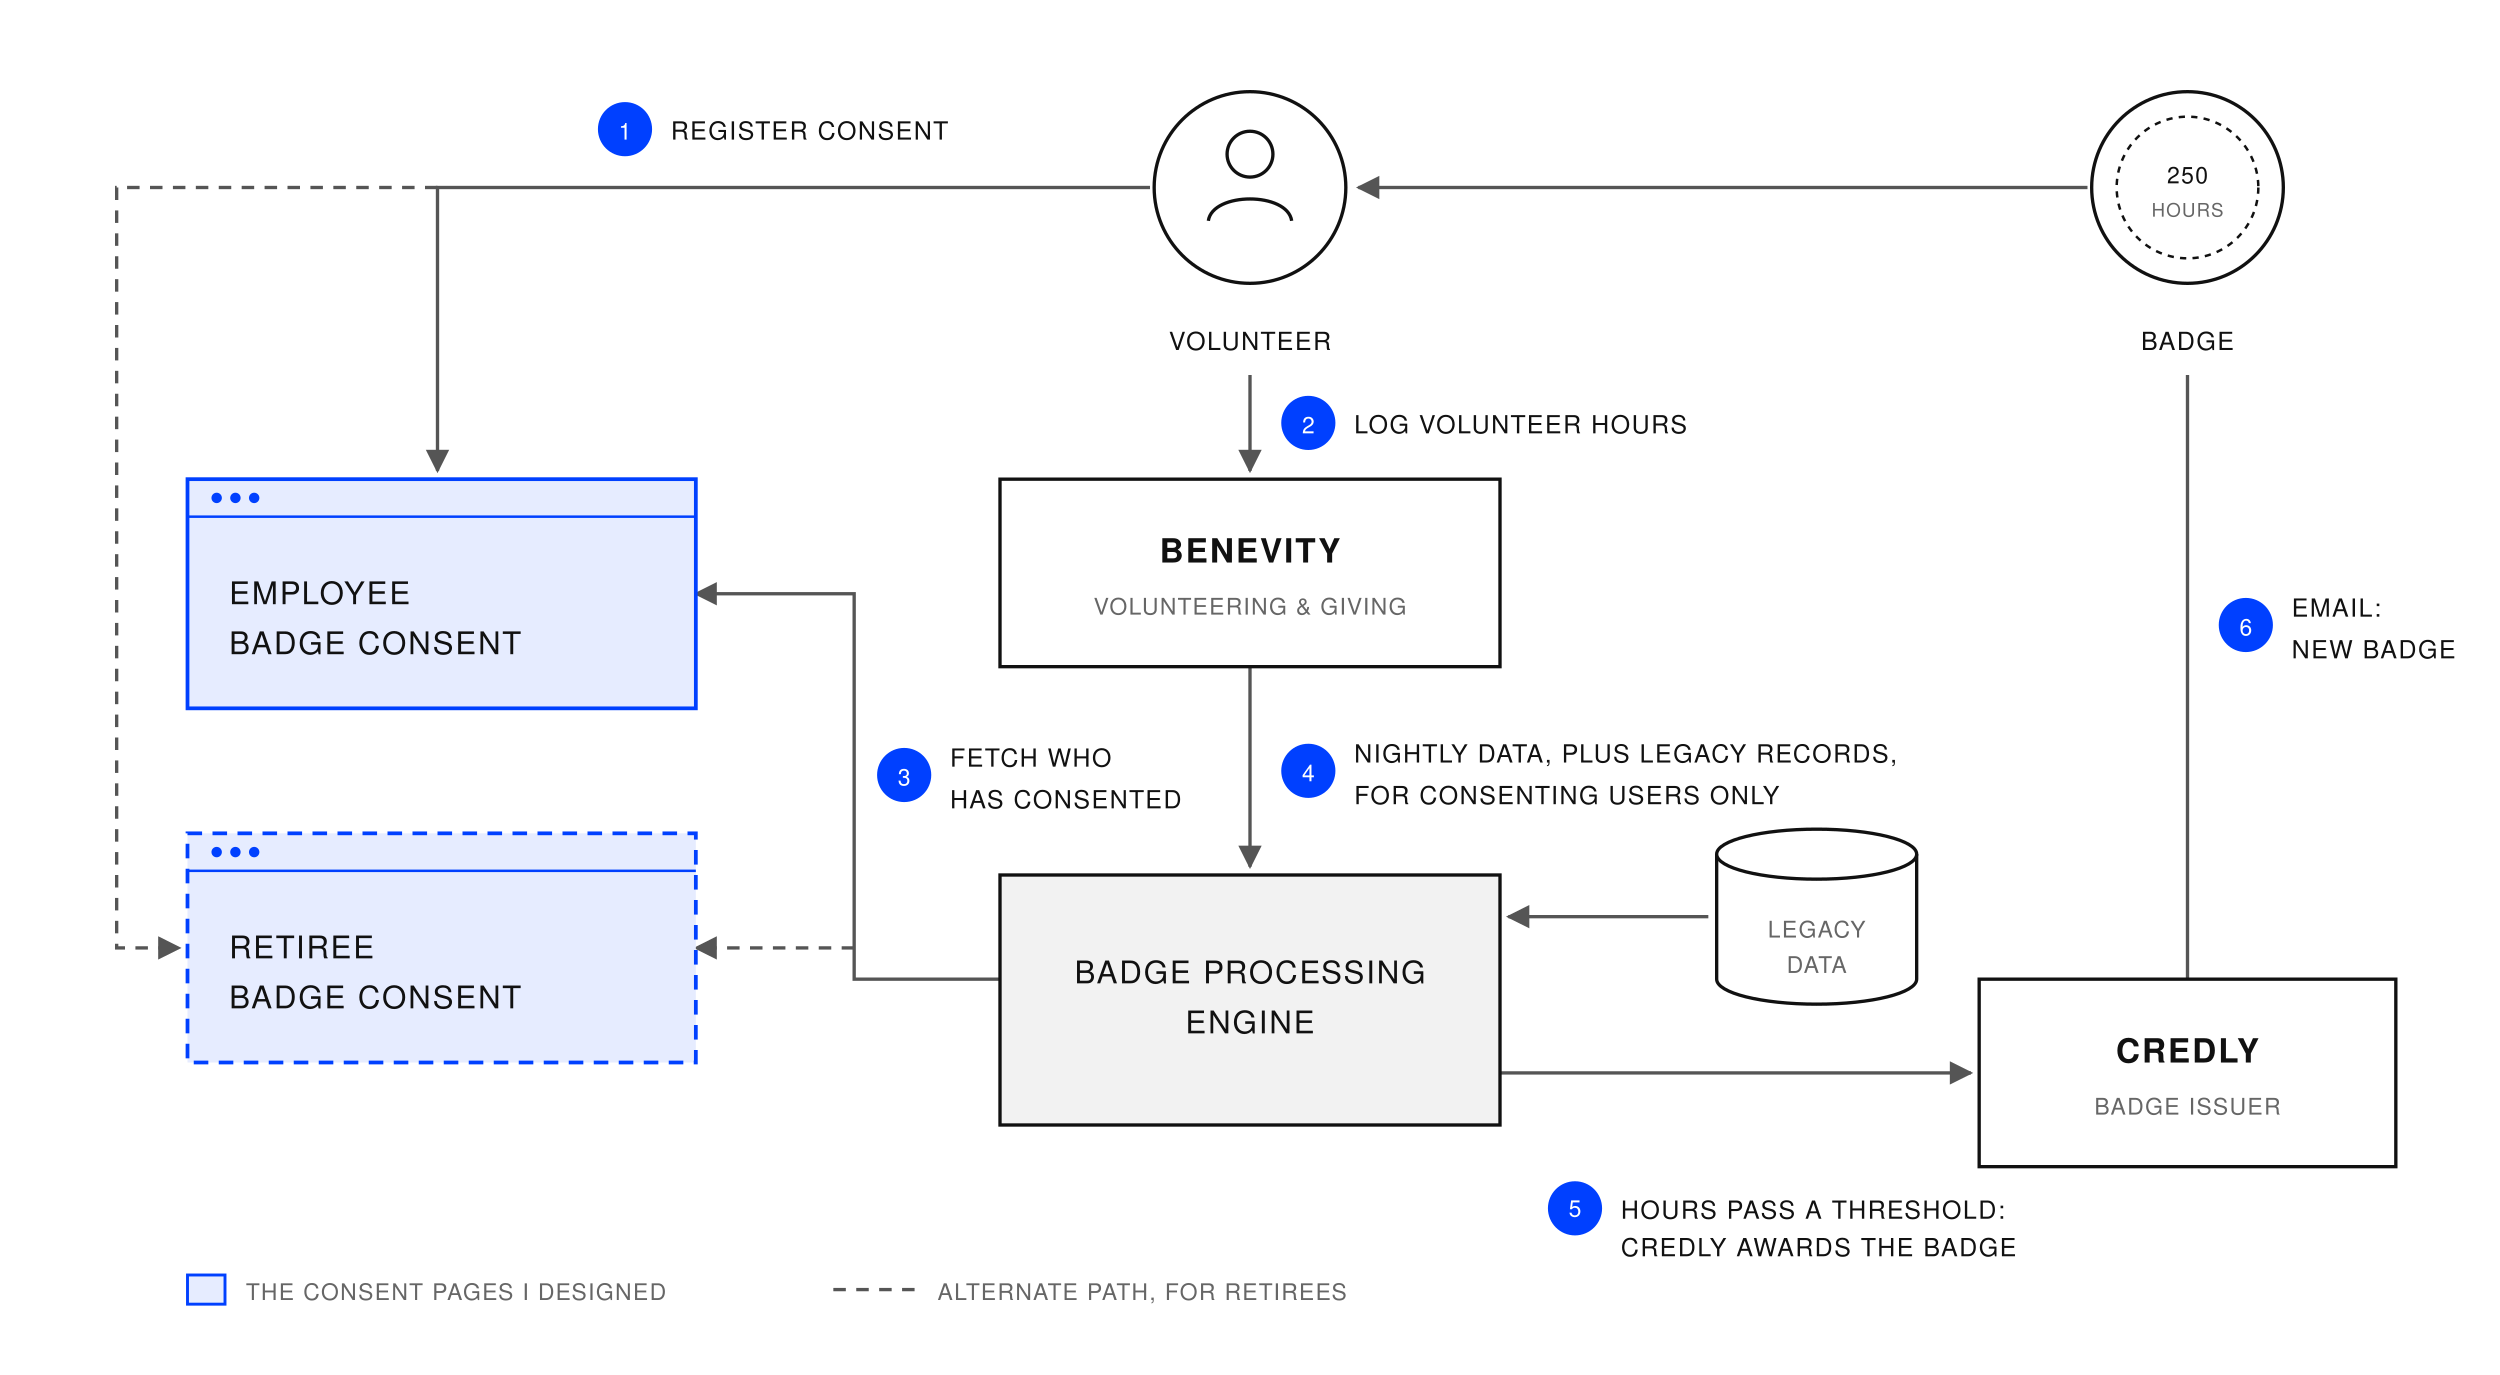
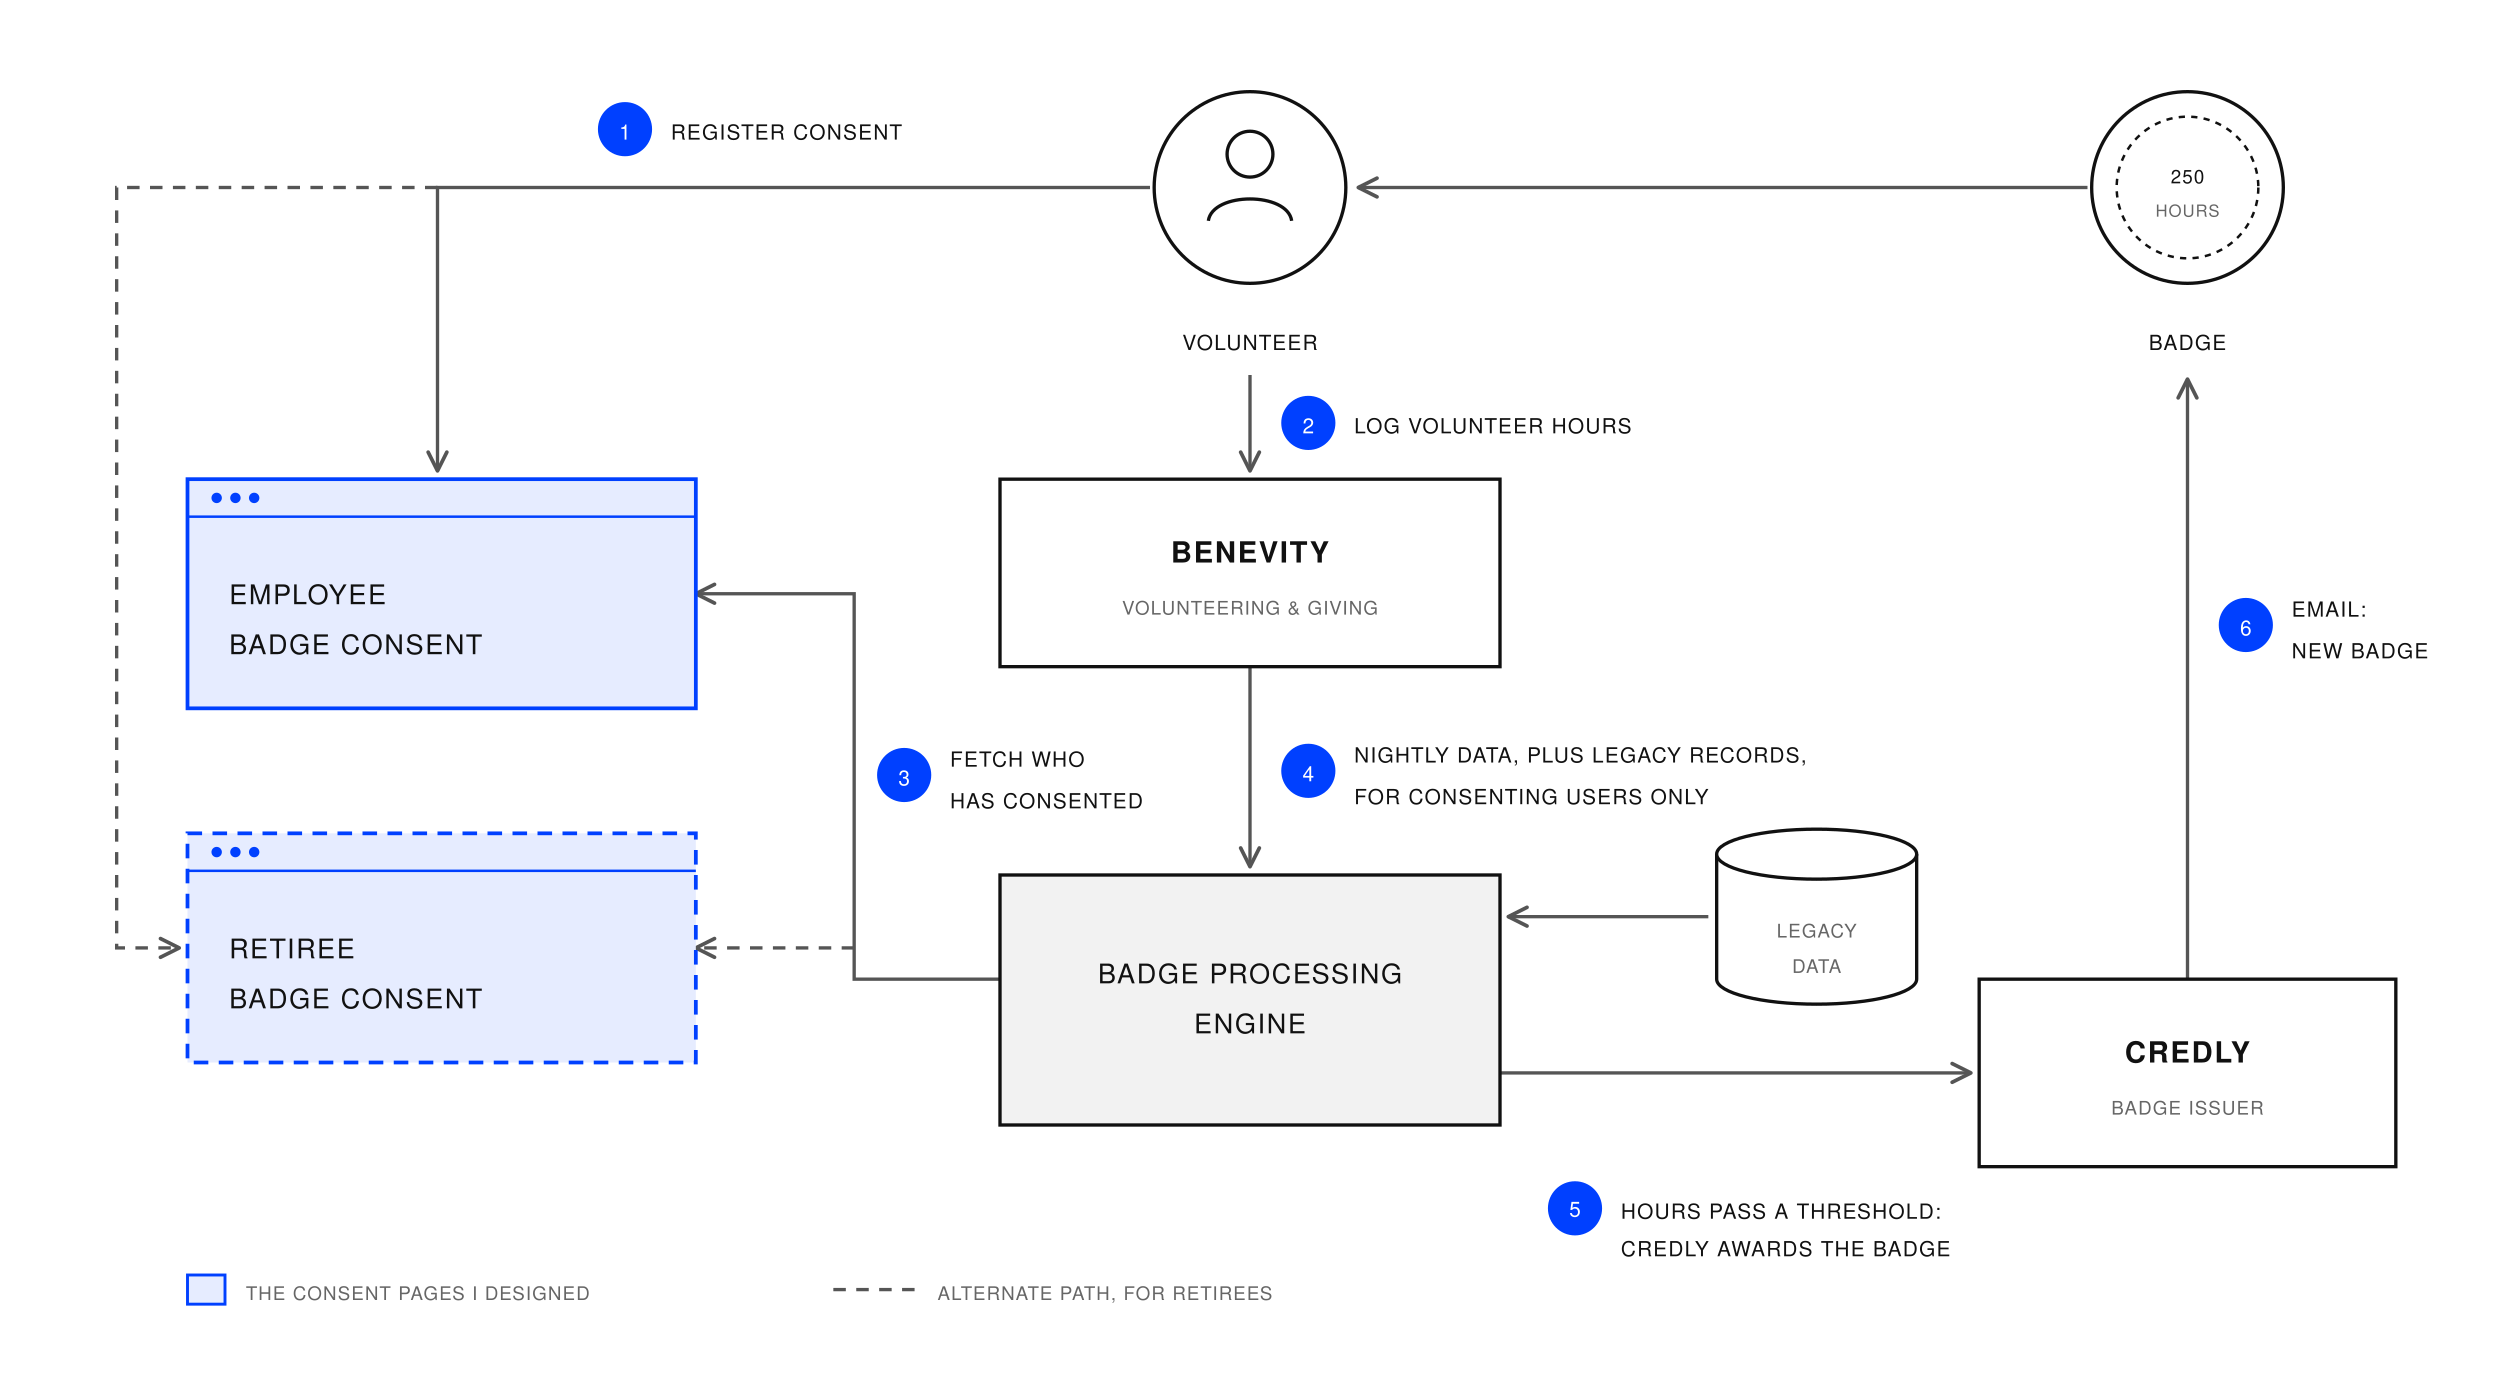
<svg xmlns="http://www.w3.org/2000/svg" viewBox="0 0 1200 660" width="1200" height="660" font-family="Helvetica Neue, Helvetica, Arial, sans-serif" letter-spacing="0.06em">
  <defs>
    <marker id="a" viewBox="0 0 10 10" refX="9" refY="5" markerWidth="7" markerHeight="7" orient="auto-start-reverse">
-       <path d="M0 0 L10 5 L0 10 z" fill="#555" />
+       <path d="M1 1 L9 5 L1 9" fill="none" stroke="#555" stroke-width="1.6" stroke-linecap="round" stroke-linejoin="round" />
    </marker>
  </defs>
  <rect width="1200" height="660" fill="#fff" />
  <g fill="none" stroke="#555" stroke-width="1.6">
    <path d="M552 90 H210 V226" marker-end="url(#a)" />
    <path d="M210 90 H56 V455 H86" stroke-dasharray="6 5" marker-end="url(#a)" />
    <path d="M600 180 V226" marker-end="url(#a)" />
    <path d="M480 470 H410 V285 H334" marker-end="url(#a)" />
    <path d="M410 455 H334" stroke-dasharray="6 5" marker-end="url(#a)" />
    <path d="M600 320 V416" marker-end="url(#a)" />
    <path d="M820 440 H724" marker-end="url(#a)" />
    <path d="M720 515 H946" marker-end="url(#a)" />
-     <path d="M1050 470 V180" />
-     <path d="M1050 180 V140" stroke="none" />
+     <path d="M1050 470 V182" marker-end="url(#a)" />
    <path d="M1002 90 H652" marker-end="url(#a)" />
  </g>
  <circle cx="600" cy="90" r="46" fill="#fff" stroke="#111" stroke-width="1.6" />
  <circle cx="600" cy="74" r="11" fill="none" stroke="#111" stroke-width="1.6" />
  <path d="M580 106 C582 92 618 92 620 106" fill="none" stroke="#111" stroke-width="1.6" />
-   <text x="600" y="168" text-anchor="middle" font-size="12" fill="#111">VOLUNTEER</text>
+   <text x="600" y="168" text-anchor="middle" font-size="10" fill="#111">VOLUNTEER</text>
  <g>
    <rect x="90" y="230" width="244" height="110" fill="#E6ECFF" stroke="#0040FF" stroke-width="1.8" />
    <line x1="90" y1="248" x2="334" y2="248" stroke="#0040FF" stroke-width="1.2" />
    <circle cx="104" cy="239" r="2.5" fill="#0040FF" />
    <circle cx="113" cy="239" r="2.5" fill="#0040FF" />
    <circle cx="122" cy="239" r="2.5" fill="#0040FF" />
-     <text x="110" y="290" font-size="15" fill="#111">EMPLOYEE</text>
-     <text x="110" y="314" font-size="15" fill="#111">BADGE CONSENT</text>
+     <text x="110" y="290" font-size="13" fill="#111">EMPLOYEE</text>
+     <text x="110" y="314" font-size="13" fill="#111">BADGE CONSENT</text>
    <rect x="90" y="400" width="244" height="110" fill="#E6ECFF" stroke="#0040FF" stroke-width="1.8" stroke-dasharray="7 5" />
    <line x1="90" y1="418" x2="334" y2="418" stroke="#0040FF" stroke-width="1.2" />
    <circle cx="104" cy="409" r="2.5" fill="#0040FF" />
    <circle cx="113" cy="409" r="2.5" fill="#0040FF" />
    <circle cx="122" cy="409" r="2.5" fill="#0040FF" />
-     <text x="110" y="460" font-size="15" fill="#111">RETIREE</text>
-     <text x="110" y="484" font-size="15" fill="#111">BADGE CONSENT</text>
+     <text x="110" y="460" font-size="13" fill="#111">RETIREE</text>
+     <text x="110" y="484" font-size="13" fill="#111">BADGE CONSENT</text>
  </g>
  <rect x="480" y="230" width="240" height="90" fill="#fff" stroke="#111" stroke-width="1.6" />
-   <text x="600" y="270" text-anchor="middle" font-size="16" font-weight="600" fill="#111">BENEVITY</text>
-   <text x="600" y="295" text-anchor="middle" font-size="11" fill="#666">VOLUNTEERING &amp; GIVING</text>
+   <text x="600" y="270" text-anchor="middle" font-size="14" font-weight="600" fill="#111">BENEVITY</text>
+   <text x="600" y="295" text-anchor="middle" font-size="9" fill="#666">VOLUNTEERING &amp; GIVING</text>
  <rect x="480" y="420" width="240" height="120" fill="#f2f2f2" stroke="#111" stroke-width="1.6" />
-   <text x="600" y="472" text-anchor="middle" font-size="15" fill="#111">BADGE PROCESSING</text>
-   <text x="600" y="496" text-anchor="middle" font-size="15" fill="#111">ENGINE</text>
+   <text x="600" y="472" text-anchor="middle" font-size="13" fill="#111">BADGE PROCESSING</text>
+   <text x="600" y="496" text-anchor="middle" font-size="13" fill="#111">ENGINE</text>
  <g fill="#fff" stroke="#111" stroke-width="1.6">
    <path d="M824 410 V470 A48 12 0 0 0 920 470 V410" />
    <ellipse cx="872" cy="410" rx="48" ry="12" />
  </g>
-   <text x="872" y="450" text-anchor="middle" font-size="11" fill="#666">LEGACY</text>
-   <text x="872" y="467" text-anchor="middle" font-size="11" fill="#666">DATA</text>
+   <text x="872" y="450" text-anchor="middle" font-size="9" fill="#666">LEGACY</text>
+   <text x="872" y="467" text-anchor="middle" font-size="9" fill="#666">DATA</text>
  <rect x="950" y="470" width="200" height="90" fill="#fff" stroke="#111" stroke-width="1.6" />
-   <text x="1050" y="510" text-anchor="middle" font-size="16" font-weight="600" fill="#111">CREDLY</text>
-   <text x="1050" y="535" text-anchor="middle" font-size="11" fill="#666">BADGE ISSUER</text>
+   <text x="1050" y="510" text-anchor="middle" font-size="14" font-weight="600" fill="#111">CREDLY</text>
+   <text x="1050" y="535" text-anchor="middle" font-size="9" fill="#666">BADGE ISSUER</text>
  <circle cx="1050" cy="90" r="46" fill="#fff" stroke="#111" stroke-width="1.6" />
  <circle cx="1050" cy="90" r="34" fill="none" stroke="#111" stroke-width="1.2" stroke-dasharray="3 3" />
-   <text x="1050" y="88" text-anchor="middle" font-size="11" fill="#111">250</text>
-   <text x="1050" y="104" text-anchor="middle" font-size="9" fill="#666">HOURS</text>
-   <text x="1050" y="168" text-anchor="middle" font-size="12" fill="#111">BADGE</text>
-   <g font-size="12" fill="#111">
+   <text x="1050" y="88" text-anchor="middle" font-size="9" fill="#111">250</text>
+   <text x="1050" y="104" text-anchor="middle" font-size="8" fill="#666">HOURS</text>
+   <text x="1050" y="168" text-anchor="middle" font-size="10" fill="#111">BADGE</text>
+   <g font-size="10" fill="#111">
    <circle cx="300" cy="62" r="13" fill="#0040FF" />
-     <text x="300" y="67" text-anchor="middle" fill="#fff" font-size="11">1</text>
+     <text x="300" y="67" text-anchor="middle" fill="#fff" font-size="10">1</text>
    <text x="322" y="67">REGISTER CONSENT</text>
    <circle cx="628" cy="203" r="13" fill="#0040FF" />
-     <text x="628" y="208" text-anchor="middle" fill="#fff" font-size="11">2</text>
+     <text x="628" y="208" text-anchor="middle" fill="#fff" font-size="10">2</text>
    <text x="650" y="208">LOG VOLUNTEER HOURS</text>
    <circle cx="434" cy="372" r="13" fill="#0040FF" />
-     <text x="434" y="377" text-anchor="middle" fill="#fff" font-size="11">3</text>
+     <text x="434" y="377" text-anchor="middle" fill="#fff" font-size="10">3</text>
    <text x="456" y="368">FETCH WHO</text>
    <text x="456" y="388">HAS CONSENTED</text>
    <circle cx="628" cy="370" r="13" fill="#0040FF" />
-     <text x="628" y="375" text-anchor="middle" fill="#fff" font-size="11">4</text>
+     <text x="628" y="375" text-anchor="middle" fill="#fff" font-size="10">4</text>
    <text x="650" y="366">NIGHTLY DATA, PLUS LEGACY RECORDS,</text>
    <text x="650" y="386">FOR CONSENTING USERS ONLY</text>
    <circle cx="756" cy="580" r="13" fill="#0040FF" />
-     <text x="756" y="584" text-anchor="middle" fill="#fff" font-size="11">5</text>
+     <text x="756" y="584" text-anchor="middle" fill="#fff" font-size="10">5</text>
    <text x="778" y="585">HOURS PASS A THRESHOLD:</text>
    <text x="778" y="603">CREDLY AWARDS THE BADGE</text>
    <circle cx="1078" cy="300" r="13" fill="#0040FF" />
-     <text x="1078" y="305" text-anchor="middle" fill="#fff" font-size="11">6</text>
+     <text x="1078" y="305" text-anchor="middle" fill="#fff" font-size="10">6</text>
    <text x="1100" y="296">EMAIL:</text>
    <text x="1100" y="316">NEW BADGE</text>
  </g>
-   <g font-size="11" fill="#666">
+   <g font-size="9" fill="#666">
    <rect x="90" y="612" width="18" height="14" fill="#E6ECFF" stroke="#0040FF" stroke-width="1.4" />
    <text x="118" y="624">THE CONSENT PAGES I DESIGNED</text>
    <line x1="400" y1="619" x2="440" y2="619" stroke="#555" stroke-width="1.6" stroke-dasharray="6 5" />
    <text x="450" y="624">ALTERNATE PATH, FOR RETIREES</text>
  </g>
</svg>
